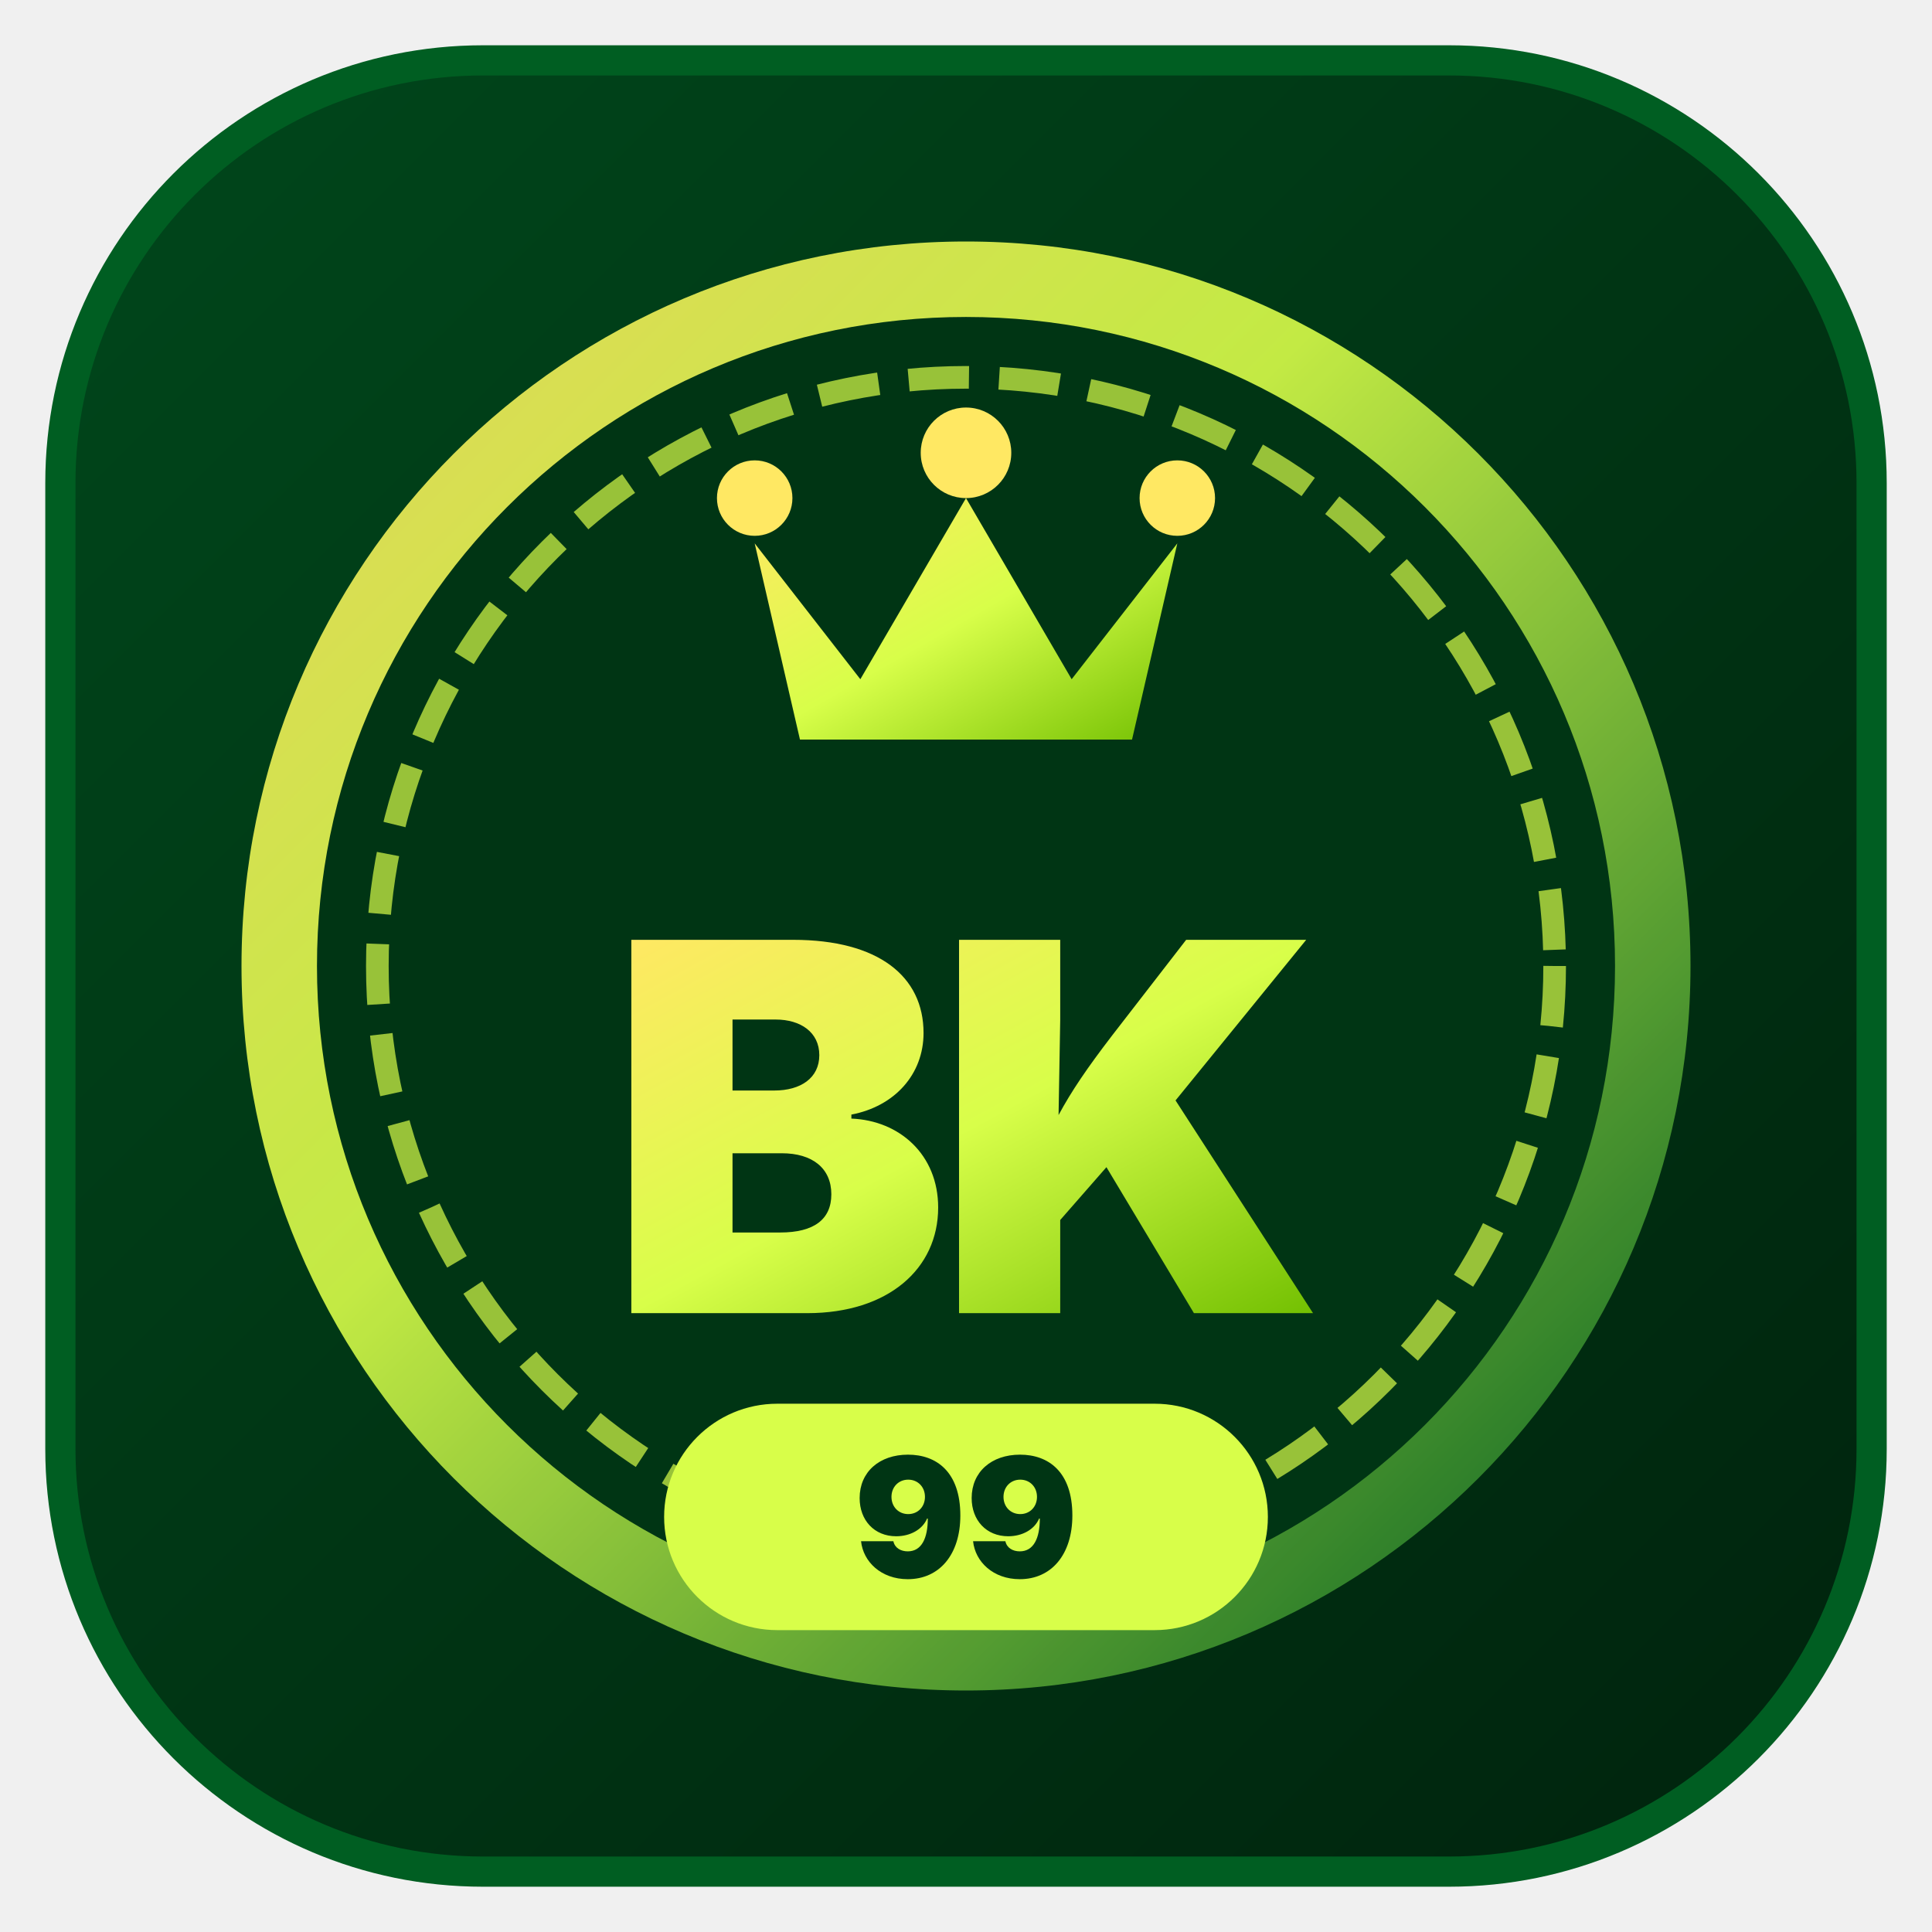
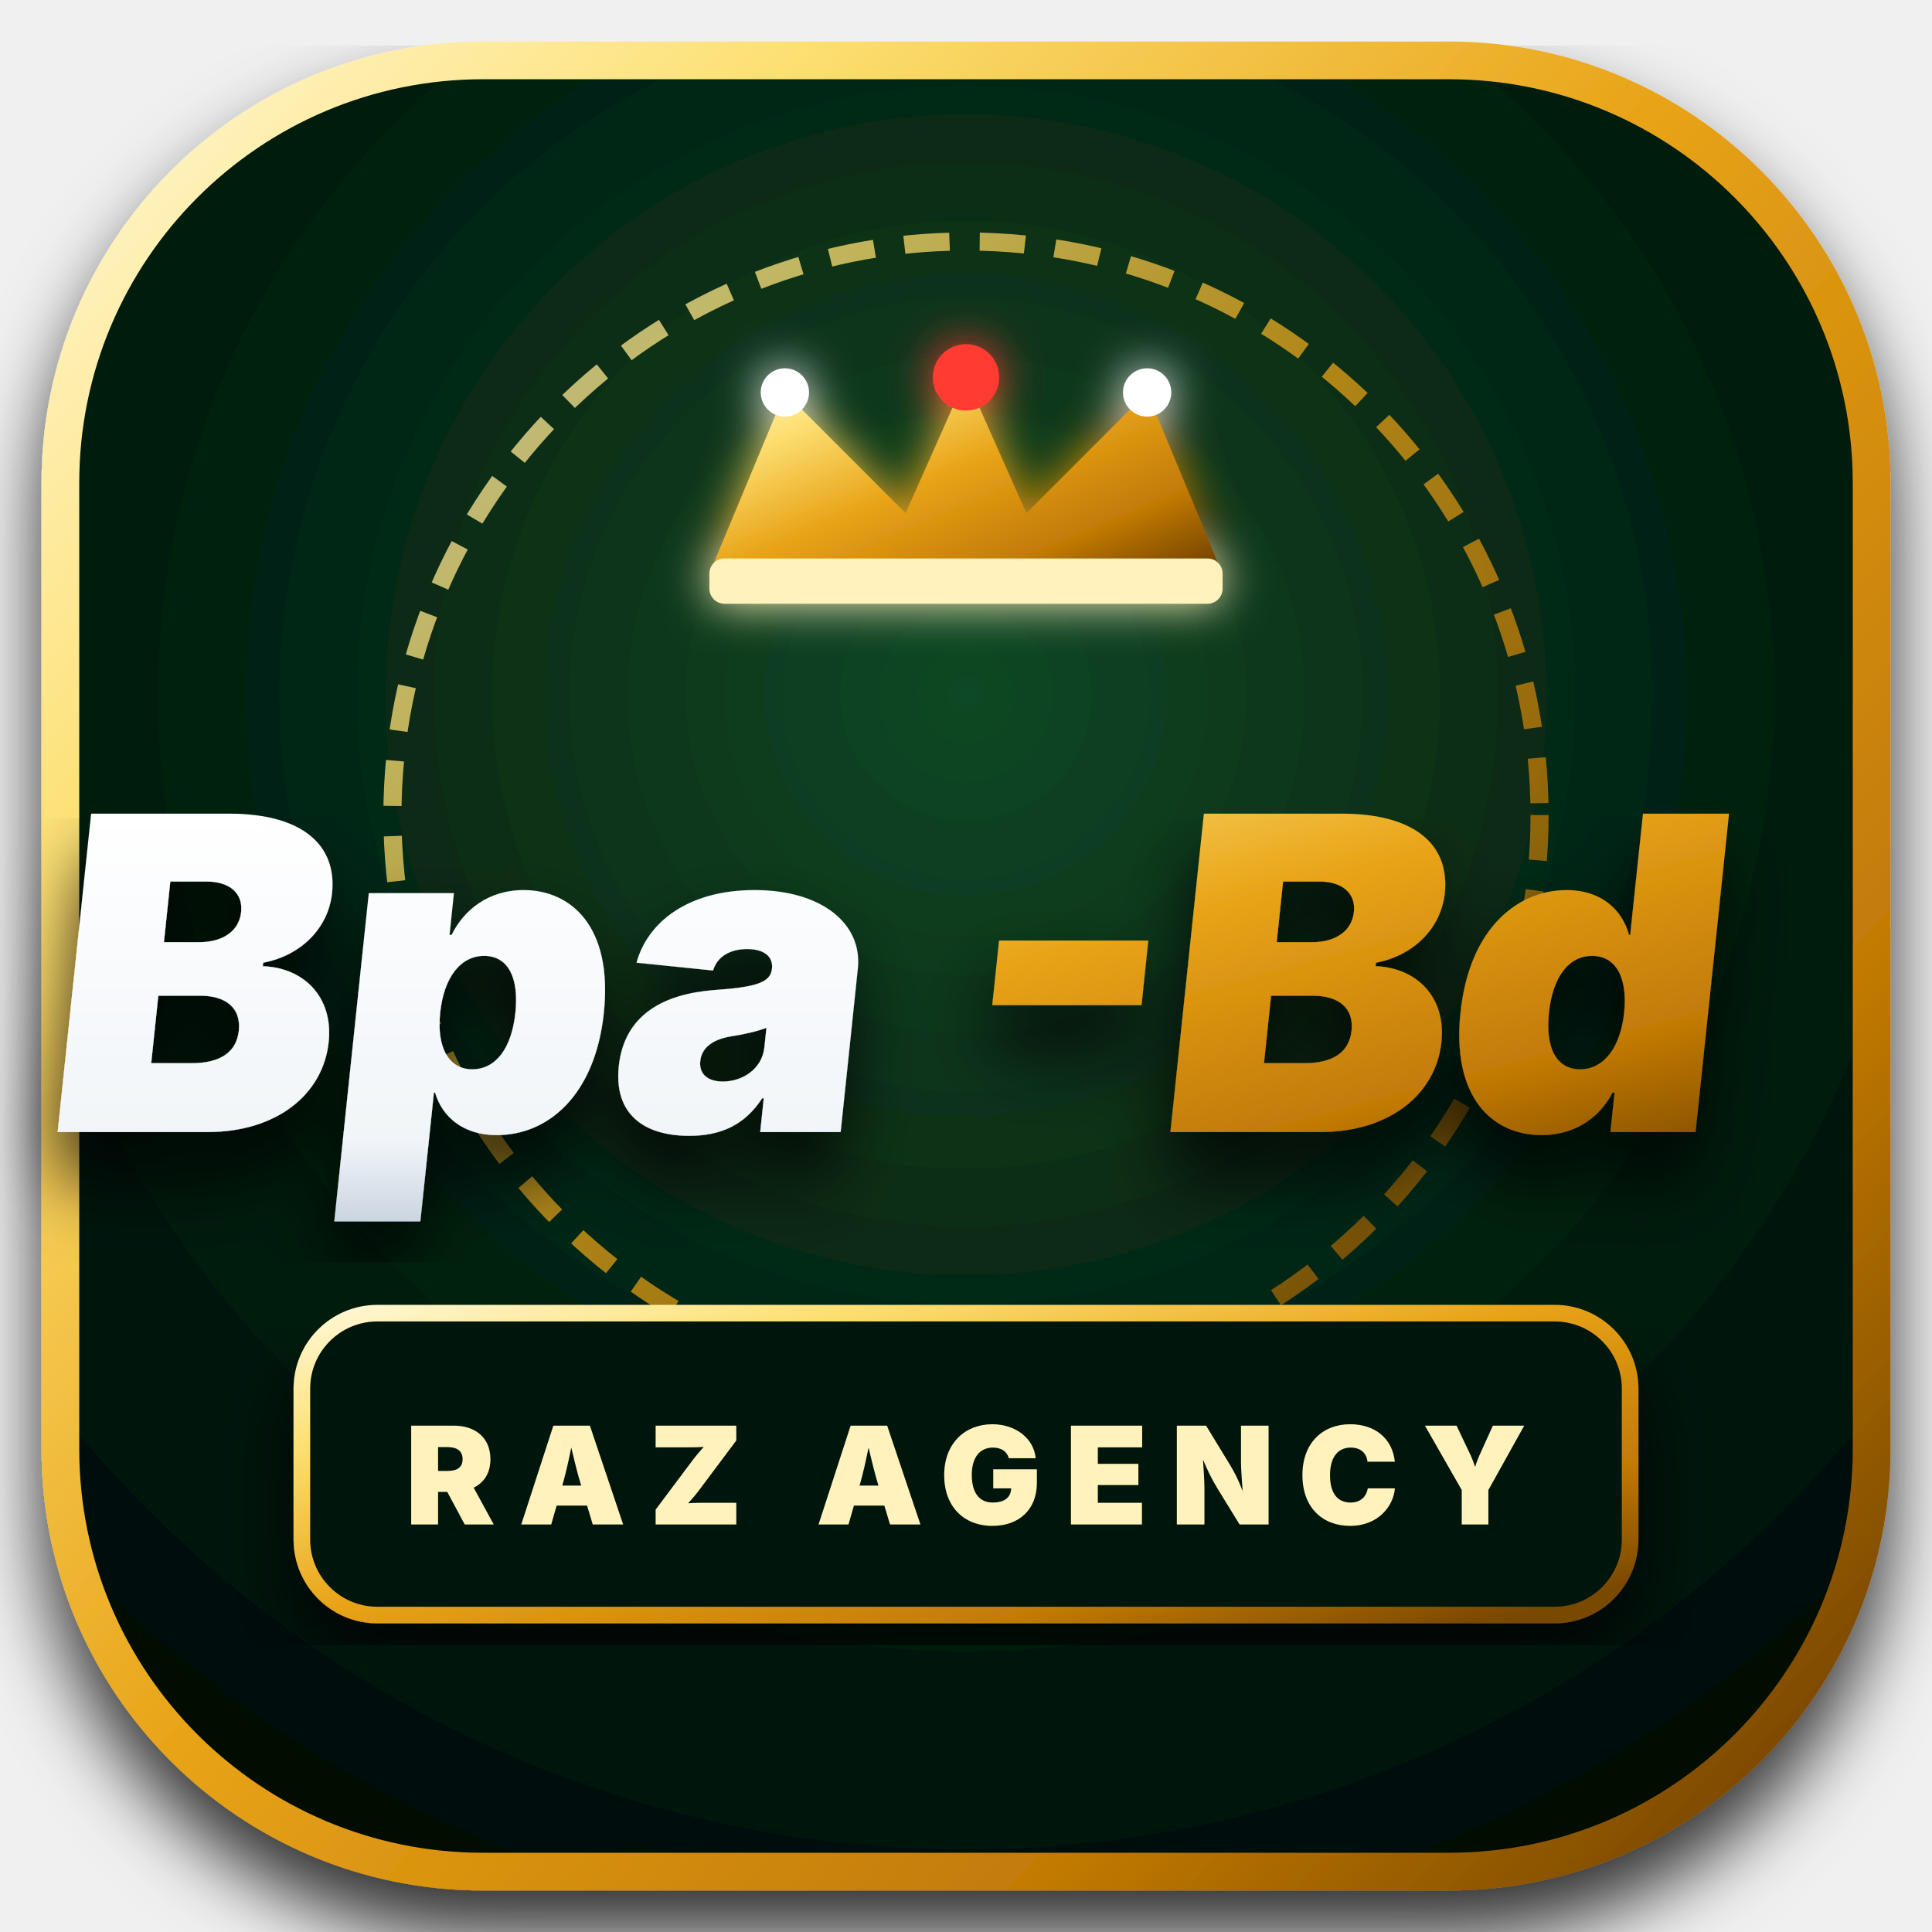
<svg xmlns="http://www.w3.org/2000/svg" viewBox="0 0 128 128" width="128" height="128">
  <defs>
-     <linearGradient id="goldGradIcon" x1="0%" y1="0%" x2="100%" y2="100%">
-       <stop offset="0%" stop-color="#ffe863" />
-       <stop offset="50%" stop-color="#d8fe49" />
-       <stop offset="100%" stop-color="#73c002" />
+     <linearGradient id="iconGold" x1="0%" y1="0%" x2="100%" y2="90%">
+       <stop offset="0%" stop-color="#FFF8D6" />
+       <stop offset="22%" stop-color="#FDE073" />
+       <stop offset="50%" stop-color="#E8A317" />
+       <stop offset="80%" stop-color="#C27A06" />
+       <stop offset="100%" stop-color="#7A4800" />
    </linearGradient>
-     <linearGradient id="badgeGrad" x1="0%" y1="0%" x2="100%" y2="100%">
-       <stop offset="0%" stop-color="#ffe863" />
-       <stop offset="40%" stop-color="#d8fe49" />
-       <stop offset="100%" stop-color="#006524" />
+     <linearGradient id="iconWhite" x1="0%" y1="0%" x2="0%" y2="100%">
+       <stop offset="0%" stop-color="#FFFFFF" />
+       <stop offset="80%" stop-color="#F1F5F9" />
+       <stop offset="100%" stop-color="#CBD5E1" />
    </linearGradient>
-     <linearGradient id="bgGrad" x1="0%" y1="0%" x2="100%" y2="100%">
-       <stop offset="0%" stop-color="#00471b" />
-       <stop offset="100%" stop-color="#00230d" />
-     </linearGradient>
+     <radialGradient id="iconJadeBg" cx="50%" cy="35%" r="70%">
+       <stop offset="0%" stop-color="#0E4825" />
+       <stop offset="55%" stop-color="#052412" />
+       <stop offset="100%" stop-color="#010D06" />
+     </radialGradient>
+     <filter id="iconShadow" x="-10%" y="-10%" width="120%" height="120%">
+       <feDropShadow dx="0" dy="3" stdDeviation="2.5" flood-color="#000000" flood-opacity="0.8" />
+     </filter>
+     <filter id="glow" x="-20%" y="-20%" width="140%" height="140%">
+       <feGaussianBlur stdDeviation="1.5" result="blur" />
+       <feMerge>
+         <feMergeNode in="blur" />
+         <feMergeNode in="SourceGraphic" />
+       </feMerge>
+     </filter>
  </defs>
-   <rect x="4" y="4" width="120" height="120" rx="28" fill="url(#bgGrad)" stroke="#005e22" stroke-width="2" />
-   <circle cx="64" cy="64" r="48" fill="url(#badgeGrad)" opacity="0.9" />
-   <circle cx="64" cy="64" r="43" fill="#003514" />
-   <circle cx="64" cy="64" r="39" fill="none" stroke="#d8fe49" stroke-width="1.5" stroke-dasharray="4,2" opacity="0.7" />
-   <path d="M50 36 L57 45 L64 33 L71 45 L78 36 L75 49 L53 49 Z" fill="url(#goldGradIcon)" />
-   <circle cx="50" cy="33" r="2.5" fill="#ffe863" />
-   <circle cx="64" cy="30" r="3" fill="#ffe863" />
-   <circle cx="78" cy="33" r="2.5" fill="#ffe863" />
-   <text x="64" y="87" font-family="system-ui, -apple-system, sans-serif" font-size="34" font-weight="950" fill="url(#goldGradIcon)" text-anchor="middle" letter-spacing="-1">BK</text>
-   <rect x="44" y="93" width="40" height="15" rx="7.5" fill="#d8fe49" />
-   <text x="64" y="104.5" font-family="system-ui, -apple-system, sans-serif" font-size="11" font-weight="950" fill="#003514" text-anchor="middle">99</text>
+   <rect x="4" y="4" width="120" height="120" rx="28" fill="url(#iconJadeBg)" stroke="url(#iconGold)" stroke-width="2.5" filter="url(#iconShadow)" />
+   <circle cx="64" cy="54" r="38" fill="none" stroke="url(#iconGold)" stroke-width="1.2" stroke-dasharray="3, 2" opacity="0.75" />
+   <g transform="translate(64, 25)" filter="url(#glow)">
+     <path d="M-17 13 L-12 1 L-4 9 L0 0 L4 9 L12 1 L17 13 Z" fill="url(#iconGold)" />
+     <rect x="-17" y="12" width="34" height="3" rx="1" fill="#FFF2BD" />
+     <circle cx="-12" cy="1" r="1.6" fill="#FFFFFF" />
+     <circle cx="0" cy="0" r="2.2" fill="#FF3B30" />
+     <circle cx="12" cy="1" r="1.6" fill="#FFFFFF" />
+   </g>
+   <g transform="skewX(-6)" filter="url(#iconShadow)">
+     <text x="66" y="75" font-family="system-ui, -apple-system, 'Montserrat', sans-serif" font-size="29" font-weight="950" text-anchor="middle" letter-spacing="-0.5">
+       <tspan fill="url(#iconWhite)">Bpa</tspan>
+       <tspan fill="url(#iconGold)">-Bd</tspan>
+     </text>
+   </g>
+   <g transform="translate(64, 98)" filter="url(#iconShadow)">
+     <rect x="-44" y="-11" width="88" height="20" rx="5" fill="#021408" stroke="url(#iconGold)" stroke-width="1.1" />
+     <text x="0" y="3" font-family="system-ui, -apple-system, sans-serif" font-size="9" font-weight="900" fill="#FFF2BD" text-anchor="middle" letter-spacing="1.5">RAZ AGENCY</text>
+   </g>
</svg>
